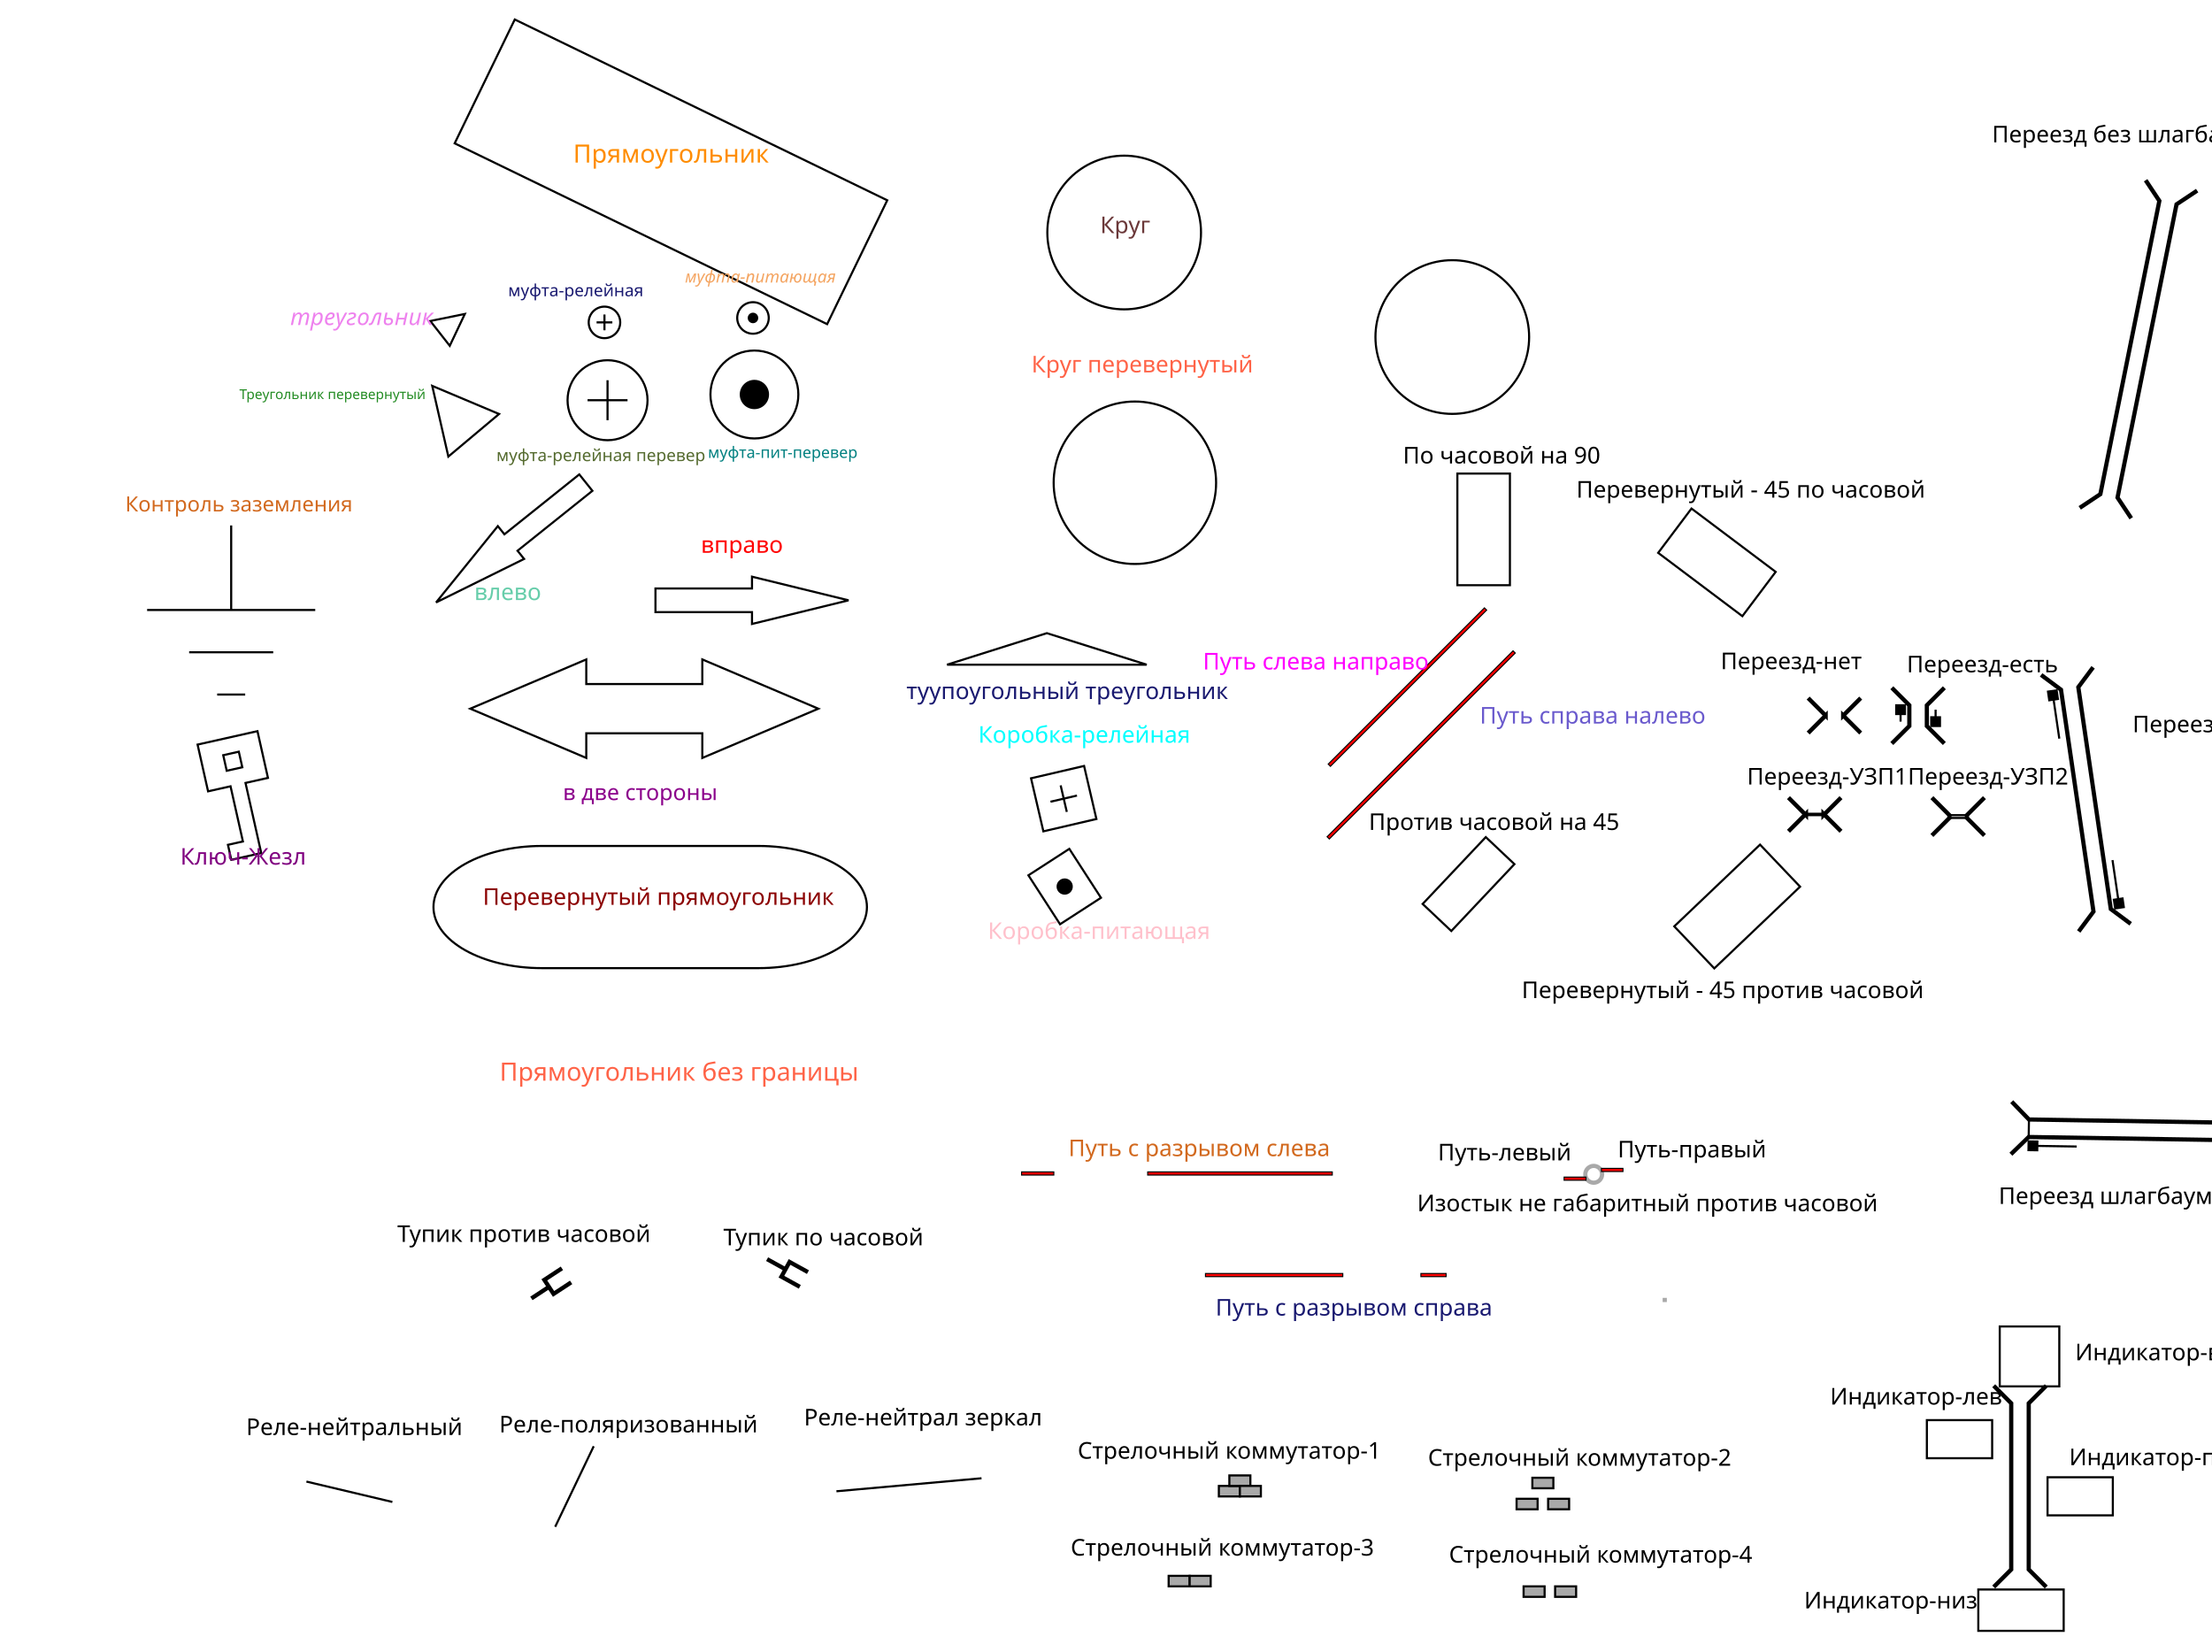
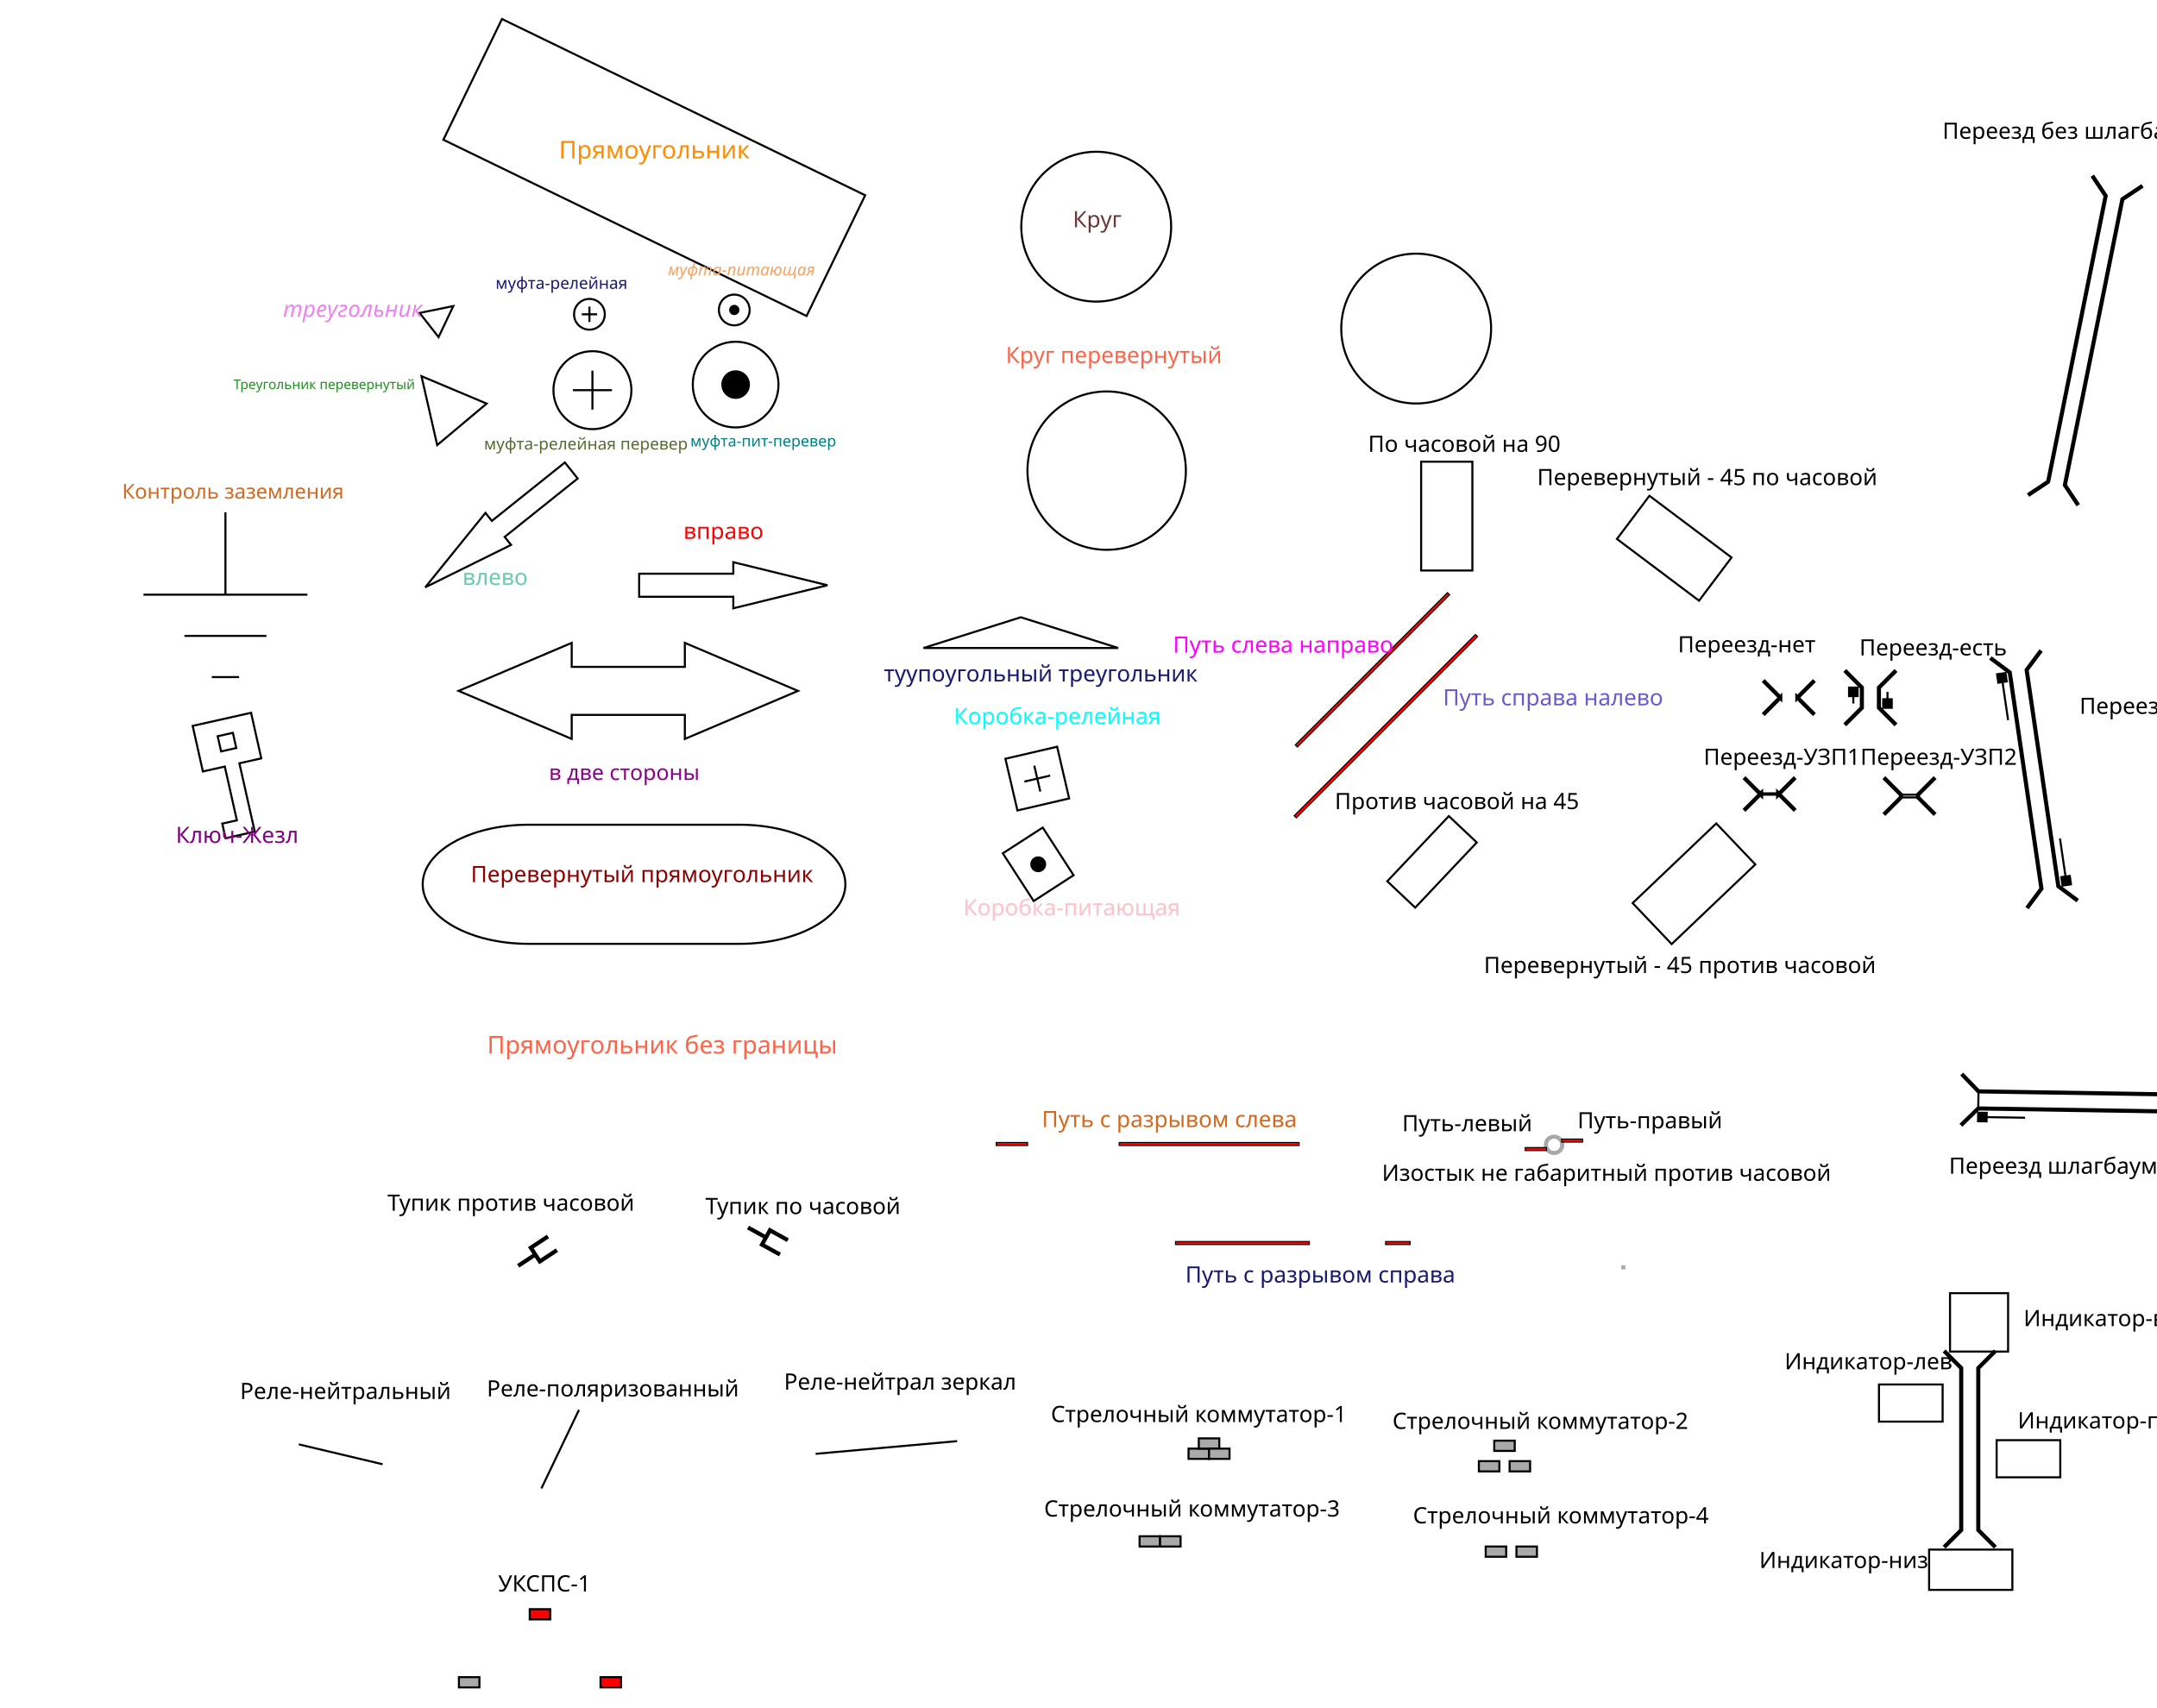
- <svg xmlns="http://www.w3.org/2000/svg" font-family="Segoe UI" viewBox="0 0 2105 1571.874">
+ <svg xmlns="http://www.w3.org/2000/svg" font-family="Segoe UI" viewBox="0 0 2105 1667.056">
  <g class="main-panel" fill-opacity="0" data-first-color="0">
    <g data-object-type="StandardLibrary.IsoJoint" data-state="-2">
      <rect x="1583.213" y="1236.022" width="2" height="2" fill="rgba(255,255,255,0)" fill-opacity="0" stroke="darkgray" stroke-width="2" />
    </g>
    <g data-object-hint="Shape=Rectangle,DrawBorder=True" data-object-type="StandardLibrary.Lamp" data-state="-2">
      <rect class="fill-indicator" transform="rotate(-334.11 638.5,163.5)" x="441.5" y="98" width="394" height="131" fill="rgba(255,255,255,0)" stroke="#000" stroke-width="2" />
      <text x="545.403" y="154.715" font-size="24" text-anchor="start" fill="#FF8C00" fill-opacity="1" stroke-width="0">Прямоугольник</text>
    </g>
    <g data-object-hint="Shape=Triangle,DrawBorder=True" data-object-type="StandardLibrary.Lamp" data-state="-2">
      <polygon class="fill-indicator" transform="rotate(-308.0683 430.556,308)" fill="rgba(255,255,255,0)" stroke="#000" stroke-width="2" points="415.556,323 430.556,293 445.556,323" />
      <text x="276.181" y="309.294" font-size="22" font-style="italic" text-anchor="start" fill="#EE82EE" fill-opacity="1" stroke-width="0">треугольник</text>
    </g>
    <g data-object-hint="Shape=RailEndCoupling,DrawBorder=True" data-object-type="StandardLibrary.Lamp" data-state="-2">
      <g class="line-indicator" stroke="#000" stroke-width="2">
        <circle cx="575.222" cy="306.778" r="15" />
        <line x1="567.722" y1="306.778" x2="582.722" y2="306.778" />
        <line x1="575.222" y1="299.278" x2="575.222" y2="314.278" />
      </g>
      <text x="483.528" y="281.921" font-size="16" text-anchor="start" fill="#191970" fill-opacity="1" stroke-width="0">муфта-релейная</text>
    </g>
    <g data-object-hint="Shape=FeedEndCoupling,DrawBorder=True" data-object-type="StandardLibrary.Lamp" data-state="-2">
      <g stroke="#000" stroke-width="2">
        <circle class="line-indicator" cx="716.556" cy="302.555" r="15" />
        <g fill="#000" fill-opacity="1">
          <circle class="fill-indicator" cx="716.556" cy="302.555" r="5" stroke="#000" stroke-width="0" />
        </g>
      </g>
      <text x="651.831" y="268.875" font-size="16" font-style="italic" text-anchor="start" fill="#F4A460" fill-opacity="1" stroke-width="0">муфта-питающая</text>
    </g>
    <g data-object-hint="Shape=Triangle,DrawBorder=True" data-object-type="StandardLibrary.Lamp" data-state="-2">
      <polygon class="fill-indicator" transform="rotate(-40.008 431.054,390.694)" fill="rgba(255,255,255,0)" stroke="#000" stroke-width="2" points="399.552,421.389 431.054,360 462.556,421.389" />
      <text x="227.815" y="379.769" font-size="13" text-anchor="start" fill="#228B22" fill-opacity="1" stroke-width="0">Треугольник перевернутый</text>
    </g>
    <g data-object-hint="Shape=RailEndCoupling,DrawBorder=True" data-object-type="StandardLibrary.Lamp" data-state="-2">
      <g class="line-indicator" stroke="#000" stroke-width="2">
        <circle cx="578.15" cy="380.839" r="38.05" />
        <line x1="559.125" y1="380.839" x2="597.175" y2="380.839" />
        <line x1="578.15" y1="361.814" x2="578.15" y2="399.864" />
      </g>
      <text x="472.344" y="438.814" font-size="16" text-anchor="start" fill="#556B2F" fill-opacity="1" stroke-width="0">муфта-релейная перевер</text>
    </g>
    <g data-object-hint="Shape=FeedEndCoupling,DrawBorder=True" data-object-type="StandardLibrary.Lamp" data-state="-2">
      <g stroke="#000" stroke-width="2">
        <circle class="line-indicator" cx="717.9" cy="375.394" r="41.828" />
        <g fill="#000" fill-opacity="1">
          <circle class="fill-indicator" cx="717.9" cy="375.394" r="13.943" stroke="#000" stroke-width="0" />
        </g>
      </g>
      <text x="673.645" y="435.746" font-size="15" text-anchor="start" fill="#008080" fill-opacity="1" stroke-width="0">муфта-пит-перевер</text>
    </g>
    <g data-object-hint="Shape=ArrowLeft,DrawBorder=True" data-object-type="StandardLibrary.Lamp" data-state="-2">
      <polygon class="fill-indicator" transform="rotate(-38.6598 486.25,516.25)" fill="rgba(255,255,255,0)" stroke="#000" stroke-width="2" points="395,516.25 486.25,496.25 486.25,506.25 577.5,506.25 577.5,526.25 486.25,526.25 486.25,536.25" />
      <text x="451.32" y="571.016" font-size="22" text-anchor="start" fill="#66CDAA" fill-opacity="1" stroke-width="0">влево</text>
    </g>
    <g data-object-hint="Shape=ArrowRight,DrawBorder=True" data-object-type="StandardLibrary.Lamp" data-state="-2">
      <polygon class="fill-indicator" fill="rgba(255,255,255,0)" stroke="#000" stroke-width="2" points="807.5,571.25 715.625,548.75 715.625,560 623.75,560 623.75,582.5 715.625,582.5 715.625,593.75" />
      <text x="666.945" y="526.016" font-size="22" text-anchor="start" fill="#F00" fill-opacity="1" stroke-width="0">вправо</text>
    </g>
    <g data-object-hint="Shape=ArrowLeftRight,DrawBorder=True" data-object-type="StandardLibrary.Lamp" data-state="-2">
      <polygon class="fill-indicator" fill="rgba(255,255,255,0)" stroke="#000" stroke-width="2" points="778.75,674.375 668.333,627.5 668.333,650.938 557.917,650.938 557.917,627.5 447.5,674.375 557.917,721.25 557.917,697.812 668.333,697.812 668.333,721.25" />
      <text x="535.695" y="761.361" font-size="21" text-anchor="start" fill="#8B008B" fill-opacity="1" stroke-width="0">в две стороны</text>
    </g>
    <g data-object-hint="Shape=RoundRectangle,DrawBorder=True" data-object-type="StandardLibrary.Lamp" data-state="-2">
      <rect class="fill-indicator" x="412.5" y="805" width="412.5" height="116.25" rx="103.125" ry="103.125" fill="rgba(255,255,255,0)" stroke="#000" stroke-width="2" />
      <text x="459.445" y="861.016" font-size="22" text-anchor="start" fill="#8B0000" fill-opacity="1" stroke-width="0">Перевернутый прямоугольник</text>
    </g>
    <g data-object-hint="Shape=Circle,DrawBorder=True" data-object-type="StandardLibrary.Lamp" data-state="-2">
      <circle class="fill-indicator" cx="1069.792" cy="221.25" r="73.125" fill="rgba(255,255,255,0)" stroke="#000" stroke-width="2" />
      <text x="1046.945" y="221.849" font-size="22" text-anchor="start" fill="#6B3839" fill-opacity="1" stroke-width="0">Круг</text>
    </g>
    <g data-object-hint="Shape=Circle,DrawBorder=True" data-object-type="StandardLibrary.Lamp" data-state="-2">
      <circle class="fill-indicator" cx="1079.984" cy="459.375" r="77.292" fill="rgba(255,255,255,0)" stroke="#000" stroke-width="2" />
      <text x="981.528" y="354.349" font-size="22" text-anchor="start" fill="#FF6347" fill-opacity="1" stroke-width="0">Круг перевернутый</text>
    </g>
    <g data-object-hint="Shape=Triangle,DrawBorder=True" data-object-type="StandardLibrary.Lamp" data-state="-2">
      <polygon class="fill-indicator" fill="rgba(255,255,255,0)" stroke="#000" stroke-width="2" points="901.219,632.5 996.219,602.5 1091.219,632.5" />
      <text x="862.539" y="665.183" font-size="22" text-anchor="start" fill="#191970" fill-opacity="1" stroke-width="0">туупоугольный треугольник</text>
    </g>
    <g data-object-hint="Shape=GroundControl,DrawBorder=True" data-object-type="StandardLibrary.Lamp" data-state="-2">
      <g class="line-indicator" stroke="#000" stroke-width="2">
        <line x1="220" y1="500" x2="220" y2="580.455" />
        <line x1="140" y1="580.455" x2="300" y2="580.455" />
        <line x1="180" y1="620.682" x2="260" y2="620.682" />
        <line x1="206.667" y1="660.909" x2="233.333" y2="660.909" />
      </g>
      <text x="119.161" y="486.705" font-size="20" text-anchor="start" fill="#D2691E" fill-opacity="1" stroke-width="0">Контроль заземления</text>
    </g>
    <g data-object-hint="Shape=RailEndBox,DrawBorder=True" data-object-type="StandardLibrary.Lamp" data-state="-2">
      <g class="line-indicator" transform="rotate(-283.0895 1012.273,759.977)" stroke="#000" stroke-width="2">
        <rect x="986.364" y="734.068" width="51.818" height="51.818" />
        <line x1="999.318" y1="759.977" x2="1025.227" y2="759.977" />
        <line x1="1012.273" y1="747.023" x2="1012.273" y2="772.932" />
      </g>
      <text x="930.922" y="706.732" font-size="22" text-anchor="start" fill="#0FF" fill-opacity="1" stroke-width="0">Коробка-релейная</text>
    </g>
    <g data-object-hint="Shape=FeedEndBox,DrawBorder=True" data-object-type="StandardLibrary.Lamp" data-state="-2">
      <g transform="rotate(-122.8935 1013.182,843.614)" stroke="#000" stroke-width="2">
        <rect class="line-indicator" x="985.455" y="820.432" width="55.455" height="46.364" />
        <g fill="#000" fill-opacity="1">
          <circle class="fill-indicator" cx="1013.182" cy="843.614" r="7.727" stroke="#000" stroke-width="0" />
        </g>
      </g>
      <text x="940.07" y="893.493" font-size="22" text-anchor="start" fill="#FFC0CB" fill-opacity="1" stroke-width="0">Коробка-питающая</text>
    </g>
    <g data-object-hint="Shape=KeyBarrel,DrawBorder=True" data-object-type="StandardLibrary.Lamp" data-state="-2">
      <g class="fill-indicator" transform="rotate(-282.6526 229,757.75)" stroke-width="2">
        <path fill-rule="evenodd" stroke="#000" d="M172,728.55H217.6V750.45H286V779.65H271.4V765.05H217.6V786.95H172V728.55zM187.2,750.15H202.4V765.35H187.2V750.15z" />
      </g>
      <text x="171.57" y="822.766" font-size="22" text-anchor="start" fill="#800080" fill-opacity="1" stroke-width="0">Ключ-Жезл</text>
    </g>
    <g data-object-hint="Shape=Rectangle,DrawBorder=False" data-object-type="StandardLibrary.Lamp" data-state="-2">
      <rect class="fill-indicator" x="419.5" y="971.633" width="394" height="131" fill="rgba(255,255,255,0)" stroke="#000" stroke-width="0" />
      <text x="475.403" y="1028.349" font-size="24" text-anchor="start" fill="#FF6347" fill-opacity="1" stroke-width="0">Прямоугольник без границы</text>
    </g>
    <g data-object-hint="Shape=Circle,DrawBorder=True" data-object-type="StandardLibrary.Lamp" data-state="-2">
      <circle class="fill-indicator" cx="1382.042" cy="320.717" r="73.125" fill="rgba(255,255,255,0)" stroke="#000" stroke-width="2" />
    </g>
    <g data-object-type="StandardLibrary.RailUnitEx" data-state="-2">
      <g transform="rotate(-45 1264.659,728.523)" stroke="#000" stroke-width="0">
        <line class="rc-line-outer" x1="1264.659" y1="728.523" x2="1475.909" y2="728.523" stroke="#000" stroke-width="4" />
        <line class="rc-line-inner" x1="1265.659" y1="728.523" x2="1474.909" y2="728.523" stroke="red" stroke-width="2" />
      </g>
      <text x="1144.729" y="637.039" font-size="22" text-anchor="start" fill="#F0F" fill-opacity="1" stroke-width="0">Путь слева направо</text>
    </g>
    <g data-object-type="StandardLibrary.RailUnitEx" data-state="-2">
      <g transform="rotate(-45 1441.25,620)" stroke="#000" stroke-width="0">
        <line class="rc-line-outer" x1="1190" y1="620" x2="1441.25" y2="620" stroke="#000" stroke-width="4" />
        <line class="rc-line-inner" x1="1191" y1="620" x2="1440.25" y2="620" stroke="red" stroke-width="2" />
      </g>
      <text x="1408.195" y="688.516" font-size="22" text-anchor="start" fill="#6A5ACD" fill-opacity="1" stroke-width="0">Путь справа налево</text>
    </g>
    <g data-object-hint="Shape=Rectangle,DrawBorder=True" data-object-type="StandardLibrary.Lamp" data-state="-2">
      <rect class="fill-indicator" transform="rotate(-270 1411.875,503.75)" x="1358.75" y="478.75" width="106.25" height="50" fill="rgba(255,255,255,0)" stroke="#000" stroke-width="2" />
      <text x="1335.07" y="441.016" font-size="22" text-anchor="start" fill="#000" fill-opacity="1" stroke-width="0">По часовой на 90</text>
    </g>
    <g data-object-hint="Shape=Rectangle,DrawBorder=True" data-object-type="StandardLibrary.Lamp" data-state="-2">
      <rect class="fill-indicator" transform="rotate(-46.6366 1397.5,841.25)" x="1353.75" y="822.5" width="87.5" height="37.5" fill="rgba(255,255,255,0)" stroke="#000" stroke-width="2" />
      <text x="1302.57" y="789.766" font-size="22" text-anchor="start" fill="#000" fill-opacity="1" stroke-width="0">Против часовой на 45</text>
    </g>
    <g data-object-hint="Shape=Rectangle,DrawBorder=True" data-object-type="StandardLibrary.Lamp" data-state="-2">
      <rect class="fill-indicator" transform="rotate(-323.056 1633.875,535.125)" x="1583.75" y="508.75" width="100.25" height="52.75" fill="rgba(255,255,255,0)" stroke="#000" stroke-width="2" />
      <text x="1500.07" y="473.516" font-size="22" text-anchor="start" fill="#000" fill-opacity="1" stroke-width="0">Перевернутый - 45 по часовой</text>
    </g>
    <g data-object-hint="Shape=Rectangle,DrawBorder=True" data-object-type="StandardLibrary.Lamp" data-state="-2">
      <rect class="fill-indicator" transform="rotate(-43.6096 1653.138,862.625)" x="1596.763" y="835" width="112.75" height="55.25" fill="rgba(255,255,255,0)" stroke="#000" stroke-width="2" />
      <text x="1448.083" y="949.766" font-size="22" text-anchor="start" fill="#000" fill-opacity="1" stroke-width="0">Перевернутый - 45 против часовой</text>
    </g>
    <g data-object-type="StandardLibrary.RailUnitWithIntersection" data-state="-2">
      <g stroke="#000" stroke-width="0">
        <line class="rc-line-outer" x1="971.667" y1="1116.667" x2="1003.333" y2="1116.667" stroke="#000" stroke-width="4" />
        <line class="rc-line-inner" x1="972.667" y1="1116.667" x2="1002.333" y2="1116.667" stroke="red" stroke-width="2" />
        <line class="rc-line-outer" x1="1091.667" y1="1116.667" x2="1268.333" y2="1116.667" stroke="#000" stroke-width="4" />
        <line class="rc-line-inner" x1="1092.667" y1="1116.667" x2="1267.333" y2="1116.667" stroke="red" stroke-width="2" />
      </g>
      <text x="1016.737" y="1100.183" font-size="22" text-anchor="start" fill="#D2691E" fill-opacity="1" stroke-width="0">Путь с разрывом слева</text>
    </g>
    <g data-object-type="StandardLibrary.RailUnitWithIntersection" data-state="-2">
      <g stroke="#000" stroke-width="0">
        <line class="rc-line-outer" x1="1146.667" y1="1213.333" x2="1278.333" y2="1213.333" stroke="#000" stroke-width="4" />
        <line class="rc-line-inner" x1="1147.667" y1="1213.333" x2="1277.333" y2="1213.333" stroke="red" stroke-width="2" />
        <line class="rc-line-outer" x1="1351.667" y1="1213.333" x2="1376.667" y2="1213.333" stroke="#000" stroke-width="4" />
        <line class="rc-line-inner" x1="1352.667" y1="1213.333" x2="1375.667" y2="1213.333" stroke="red" stroke-width="2" />
      </g>
      <text x="1156.737" y="1251.849" font-size="22" text-anchor="start" fill="#191970" fill-opacity="1" stroke-width="0">Путь с разрывом справа</text>
    </g>
    <g data-object-type="StandardLibrary.IsoJoint" data-state="-2">
      <circle transform="rotate(-31.2284 1516.606,1117.45)" cx="1516.606" cy="1117.45" r="8" fill="rgba(255,255,255,0)" fill-opacity="0" stroke="darkgray" stroke-width="4" />
      <text x="1348.599" y="1152.581" font-size="22" text-anchor="start" fill="#000" fill-opacity="1" stroke-width="0">Изостык не габаритный против часовой</text>
    </g>
    <g data-object-type="StandardLibrary.RailTerminator" data-state="-2">
      <g transform="rotate(-331.073 747.491,1207.855)" fill="rgba(255,255,255,0)" fill-opacity="0" stroke="#000" stroke-width="4">
        <polyline class="rc-terminator" points="727.491,1207.855 747.491,1207.855" />
        <polyline class="rc-terminator" points="767.491,1199.855 747.491,1199.855 747.491,1215.855 767.491,1215.855" />
      </g>
      <text x="688.394" y="1185.038" font-size="22" text-anchor="start" fill="#000" fill-opacity="1" stroke-width="0">Тупик по часовой</text>
    </g>
    <g data-object-type="StandardLibrary.RailTerminator" data-state="-2">
      <g transform="rotate(-33.2749 522.394,1224.578)" fill="rgba(255,255,255,0)" fill-opacity="0" stroke="#000" stroke-width="4">
        <polyline class="rc-terminator" points="502.394,1224.578 522.394,1224.578" />
        <polyline class="rc-terminator" points="542.394,1216.578 522.394,1216.578 522.394,1232.578 542.394,1232.578" />
      </g>
      <text x="378.131" y="1181.76" font-size="22" text-anchor="start" fill="#000" fill-opacity="1" stroke-width="0">Тупик против часовой</text>
    </g>
    <g data-object-hint="RailCrossingType=0" data-object-type="StandardLibrary.RailCrossing" data-state="-2">
      <g transform="rotate(-348.624 2035,332.333)" stroke="#000">
        <g class="rail-crossing" fill-opacity="0" stroke-width="4">
          <polyline points="2010,173.333 2026.667,190 2026.667,474.667 2010,491.333" />
          <polyline points="2060,173.333 2043.333,190 2043.333,474.667 2060,491.333" />
        </g>
      </g>
      <text x="1895.655" y="135.475" font-size="22" text-anchor="start" fill="#000" fill-opacity="1" stroke-width="0">Переезд без шлагбаума</text>
    </g>
    <g data-object-hint="RailCrossingType=1" data-object-type="StandardLibrary.RailCrossing" data-state="-2">
      <g transform="rotate(-8.33367 1985,760.667)" stroke="#000">
        <g class="rail-crossing" fill-opacity="0" stroke-width="4">
          <polyline points="1960,637.31 1976.667,653.977 1976.667,867.357 1960,884.023" />
          <polyline points="2010,637.31 1993.333,653.977 1993.333,867.357 2010,884.023" />
        </g>
        <g stroke-opacity="1">
          <line class="rail-crossing-bar-open" x1="1968.333" y1="658.143" x2="1968.333" y2="699.81" stroke-width="2" />
          <line class="rail-crossing-bar-open" x1="2001.667" y1="863.19" x2="2001.667" y2="821.523" stroke-width="2" />
        </g>
        <g stroke-opacity="0">
          <line class="rail-crossing-bar-closed" x1="1968.333" y1="658.143" x2="2010" y2="658.143" stroke-width="2" />
          <line class="rail-crossing-bar-closed" x1="2001.667" y1="863.19" x2="1960" y2="863.19" stroke-width="2" />
        </g>
        <g fill="#000" fill-opacity="1">
          <rect class="rail-crossing-bar-base" x="1964.167" y="653.977" width="8.333" height="8.333" stroke-width="2" />
          <rect class="rail-crossing-bar-base" x="1997.5" y="859.023" width="8.333" height="8.333" stroke-width="2" />
        </g>
      </g>
      <text x="2029.407" y="696.812" font-size="22" text-anchor="start" fill="#000" fill-opacity="1" stroke-width="0">Переезд с шлагбаумом</text>
    </g>
    <g data-object-hint="RailCrossingType=2" data-object-type="StandardLibrary.RailCrossing" data-state="-2">
      <g transform="rotate(-269.0924 2060,1075.667)" stroke="#000">
        <g class="rail-crossing" fill-opacity="0" stroke-width="4">
          <polyline points="2035,929.667 2051.667,946.333 2051.667,1205 2035,1221.667" />
          <polyline points="2085,929.667 2068.333,946.333 2068.333,1205 2085,1221.667" />
        </g>
        <g stroke-opacity="1">
          <line class="rail-crossing-bar-open" x1="2043.333" y1="950.5" x2="2043.333" y2="992.167" stroke-width="2" />
          <line class="rail-crossing-bar-open" x1="2076.667" y1="1200.833" x2="2076.667" y2="1159.167" stroke-width="2" />
        </g>
        <g stroke-opacity="0">
          <line class="rail-crossing-bar-closed" x1="2043.333" y1="950.5" x2="2085" y2="950.5" stroke-width="2" />
          <line class="rail-crossing-bar-closed" x1="2076.667" y1="1200.833" x2="2035" y2="1200.833" stroke-width="2" />
        </g>
        <g fill="#000" fill-opacity="1">
          <rect class="rail-crossing-bar-base" x="2039.167" y="946.333" width="8.333" height="8.333" stroke-width="2" />
          <rect class="rail-crossing-bar-base" x="2072.5" y="1196.667" width="8.333" height="8.333" stroke-width="2" />
        </g>
        <g stroke-opacity="1">
          <line class="rail-crossing-uzp" x1="2051.667" y1="946.333" x2="2068.333" y2="946.333" stroke-width="2" />
          <line class="rail-crossing-uzp" x1="2051.667" y1="1205" x2="2068.333" y2="1205" stroke-width="2" />
        </g>
      </g>
      <text x="1901.955" y="1145.665" font-size="22" text-anchor="start" fill="#000" fill-opacity="1" stroke-width="0">Переезд шлагбаум и УЗП</text>
    </g>
    <g data-object-type="StandardLibrary.RailUnitEx" data-state="-2">
      <g stroke="#000" stroke-width="0">
        <line class="rc-line-outer" x1="1523.447" y1="1113.302" x2="1544.962" y2="1113.302" stroke="#000" stroke-width="4" />
        <line class="rc-line-inner" x1="1524.447" y1="1113.302" x2="1543.962" y2="1113.302" stroke="red" stroke-width="2" />
      </g>
      <text x="1539.426" y="1101.363" font-size="22" text-anchor="start" fill="#000" fill-opacity="1" stroke-width="0">Путь-правый</text>
    </g>
    <g data-object-type="StandardLibrary.RailUnitEx" data-state="-2">
      <g stroke="#000" stroke-width="0">
        <line class="rc-line-outer" x1="1487.947" y1="1121.597" x2="1509.765" y2="1121.597" stroke="#000" stroke-width="4" />
        <line class="rc-line-inner" x1="1488.947" y1="1121.597" x2="1508.765" y2="1121.597" stroke="red" stroke-width="2" />
      </g>
      <text x="1368.32" y="1104.204" font-size="22" text-anchor="start" fill="#000" fill-opacity="1" stroke-width="0">Путь-левый</text>
    </g>
    <g data-object-hint="RailCrossingType=0" data-object-type="StandardLibrary.RailCrossing" data-state="-2">
      <g stroke="#000">
        <g class="rail-crossing" fill-opacity="0" stroke-width="4">
          <polyline points="1897.265,1318.661 1913.932,1335.328 1913.932,1493.494 1897.265,1510.161" />
          <polyline points="1947.265,1318.661 1930.598,1335.328 1930.598,1493.494 1947.265,1510.161" />
        </g>
      </g>
    </g>
    <g data-object-hint="Shape=Rectangle,DrawBorder=True" data-object-type="StandardLibrary.Lamp" data-state="-2">
      <rect class="fill-indicator" x="1833.667" y="1351.367" width="62.125" height="36.25" fill="rgba(255,255,255,0)" stroke="#000" stroke-width="2" />
      <text x="1741.549" y="1336.55" font-size="22" text-anchor="start" fill="#000" fill-opacity="1" stroke-width="0">Индикатор-лев</text>
    </g>
    <g data-object-hint="Shape=Rectangle,DrawBorder=True" data-object-type="StandardLibrary.Lamp" data-state="-2">
      <rect class="fill-indicator" x="1948.5" y="1405.733" width="62.125" height="36.25" fill="rgba(255,255,255,0)" stroke="#000" stroke-width="2" />
      <text x="1969.049" y="1394.249" font-size="22" text-anchor="start" fill="#000" fill-opacity="1" stroke-width="0">Индикатор-прав</text>
    </g>
    <g data-object-hint="Shape=Rectangle,DrawBorder=True" data-object-type="StandardLibrary.Lamp" data-state="-2">
      <rect class="fill-indicator" x="1903.015" y="1262.242" width="56.667" height="57" fill="rgba(255,255,255,0)" stroke="#000" stroke-width="2" />
      <text x="1974.752" y="1294.425" font-size="22" text-anchor="start" fill="#000" fill-opacity="1" stroke-width="0">Индикатор-верх</text>
    </g>
    <g data-object-hint="Shape=Rectangle,DrawBorder=True" data-object-type="StandardLibrary.Lamp" data-state="-2">
      <rect class="fill-indicator" x="1882.604" y="1512.541" width="81.245" height="39.333" fill="rgba(255,255,255,0)" stroke="#000" stroke-width="2" />
      <text x="1716.84" y="1530.557" font-size="22" text-anchor="start" fill="#000" fill-opacity="1" stroke-width="0">Индикатор-низ</text>
    </g>
    <g data-object-hint="RailCrossingType=1" data-object-type="StandardLibrary.RailCrossing" data-state="-2">
      <g stroke="#000">
        <g class="rail-crossing" fill-opacity="0" stroke-width="4">
          <polyline points="1720.682,664.273 1737.348,680.939 1737.348,680.858 1720.682,697.525" />
          <polyline points="1770.682,664.273 1754.015,680.939 1754.015,680.858 1770.682,697.525" />
        </g>
      </g>
      <text x="1637.418" y="636.748" font-size="22" text-anchor="start" fill="#000" fill-opacity="1" stroke-width="0">Переезд-нет</text>
    </g>
    <g data-object-hint="RailCrossingType=1" data-object-type="StandardLibrary.RailCrossing" data-state="-2">
      <g stroke="#000">
        <g class="rail-crossing" fill-opacity="0" stroke-width="4">
          <polyline points="1800.305,654.466 1816.972,671.133 1816.972,690.858 1800.305,707.525" />
          <polyline points="1850.305,654.466 1833.638,671.133 1833.638,690.858 1850.305,707.525" />
        </g>
        <g stroke-opacity="1">
          <line class="rail-crossing-bar-open" x1="1808.638" y1="675.3" x2="1808.638" y2="686.692" stroke-width="2" />
          <line class="rail-crossing-bar-open" x1="1841.972" y1="686.692" x2="1841.972" y2="675.3" stroke-width="2" />
        </g>
        <g stroke-opacity="0">
          <line class="rail-crossing-bar-closed" x1="1808.638" y1="675.3" x2="1850.305" y2="675.3" stroke-width="2" />
          <line class="rail-crossing-bar-closed" x1="1841.972" y1="686.692" x2="1800.305" y2="686.692" stroke-width="2" />
        </g>
        <g fill="#000" fill-opacity="1">
          <rect class="rail-crossing-bar-base" x="1804.472" y="671.133" width="8.333" height="8.333" stroke-width="2" />
          <rect class="rail-crossing-bar-base" x="1837.805" y="682.525" width="8.333" height="8.333" stroke-width="2" />
        </g>
      </g>
      <text x="1814.542" y="639.762" font-size="22" text-anchor="start" fill="#000" fill-opacity="1" stroke-width="0">Переезд-есть</text>
    </g>
    <g data-object-hint="RailCrossingType=2" data-object-type="StandardLibrary.RailCrossing" data-state="-2">
      <g stroke="#000">
        <g class="rail-crossing" fill-opacity="0" stroke-width="4">
          <polyline points="1701.949,759.025 1718.616,775.692 1718.616,774.358 1701.949,791.025" />
          <polyline points="1751.949,759.025 1735.283,775.692 1735.283,774.358 1751.949,791.025" />
        </g>
        <g stroke-opacity="1">
          <line class="rail-crossing-uzp" x1="1718.616" y1="775.692" x2="1735.283" y2="775.692" stroke-width="2" />
          <line class="rail-crossing-uzp" x1="1718.616" y1="774.358" x2="1735.283" y2="774.358" stroke-width="2" />
        </g>
      </g>
      <text x="1662.519" y="746.541" font-size="22" text-anchor="start" fill="#000" fill-opacity="1" stroke-width="0">Переезд-УЗП1</text>
    </g>
    <g data-object-hint="RailCrossingType=2" data-object-type="StandardLibrary.RailCrossing" data-state="-2">
      <g stroke="#000">
        <g class="rail-crossing" fill-opacity="0" stroke-width="4">
          <polyline points="1838.449,759.025 1855.116,775.692 1855.116,778.358 1838.449,795.025" />
          <polyline points="1888.449,759.025 1871.783,775.692 1871.783,778.358 1888.449,795.025" />
        </g>
        <g stroke-opacity="1">
          <line class="rail-crossing-uzp" x1="1855.116" y1="775.692" x2="1871.783" y2="775.692" stroke-width="2" />
          <line class="rail-crossing-uzp" x1="1855.116" y1="778.358" x2="1871.783" y2="778.358" stroke-width="2" />
        </g>
      </g>
      <text x="1815.519" y="746.541" font-size="22" text-anchor="start" fill="#000" fill-opacity="1" stroke-width="0">Переезд-УЗП2</text>
    </g>
    <g data-object-type="StandardLibrary.Relay" data-state="-2" data-object-hint="RelayShape=TypeN">
      <line transform="rotate(-26.02959 332.5,1419.541)" x1="300" y1="1392.874" x2="365" y2="1446.207" stroke="#000" stroke-width="2" />
      <text x="234.237" y="1365.557" font-size="22" text-anchor="start" fill="#000" fill-opacity="1" stroke-width="0">Реле-нейтральный</text>
    </g>
    <g data-object-type="StandardLibrary.Relay" data-state="-2" data-object-hint="RelayShape=TypeP">
      <line x1="528.333" y1="1452.874" x2="565" y2="1376.207" stroke="#000" stroke-width="2" />
      <text x="475.07" y="1363.057" font-size="22" text-anchor="start" fill="#000" fill-opacity="1" stroke-width="0">Реле-поляризованный</text>
    </g>
    <g data-object-type="StandardLibrary.Relay" data-state="-2" data-object-hint="RelayShape=TypeNMirror">
      <line transform="rotate(-346.908 865,1412.874)" x1="799.167" y1="1434.541" x2="930.833" y2="1391.207" stroke="#000" stroke-width="2" />
      <text x="765.07" y="1356.39" font-size="22" text-anchor="start" fill="#000" fill-opacity="1" stroke-width="0">Реле-нейтрал зеркал</text>
    </g>
    <g data-object-type="StandardLibrary.JunctionSwitch" data-state="-2">
      <g fill="darkgray" fill-opacity="1" stroke="#000" stroke-width="2">
        <rect x="1159.891" y="1413.985" width="20" height="10" />
        <rect x="1169.891" y="1403.985" width="20" height="10" />
        <rect x="1179.891" y="1413.985" width="20" height="10" />
      </g>
      <text x="1025.517" y="1388.057" font-size="22" text-anchor="start" fill="#000" fill-opacity="1" stroke-width="0">Стрелочный коммутатор-1</text>
    </g>
    <g data-object-type="StandardLibrary.JunctionSwitch" data-state="-2">
      <g fill="darkgray" fill-opacity="1" stroke="#000" stroke-width="2">
        <rect x="1443.225" y="1426.207" width="20" height="10" />
        <rect x="1458.225" y="1406.207" width="20" height="10" />
        <rect x="1473.225" y="1426.207" width="20" height="10" />
      </g>
      <text x="1358.85" y="1394.723" font-size="22" text-anchor="start" fill="#000" fill-opacity="1" stroke-width="0">Стрелочный коммутатор-2</text>
    </g>
    <g data-object-type="StandardLibrary.JunctionSwitchWithoutNoControl" data-state="-2">
      <g fill="darkgray" fill-opacity="1" stroke="#000" stroke-width="2">
        <rect x="1112.114" y="1499.541" width="20" height="10" />
        <rect x="1132.114" y="1499.541" width="20" height="10" />
      </g>
      <text x="1018.85" y="1480.279" font-size="22" text-anchor="start" fill="#000" fill-opacity="1" stroke-width="0">Стрелочный коммутатор-3</text>
    </g>
    <g data-object-type="StandardLibrary.JunctionSwitchWithoutNoControl" data-state="-2">
      <g fill="darkgray" fill-opacity="1" stroke="#000" stroke-width="2">
        <rect x="1449.891" y="1509.541" width="20" height="10" />
        <rect x="1479.891" y="1509.541" width="20" height="10" />
      </g>
      <text x="1378.85" y="1486.945" font-size="22" text-anchor="start" fill="#000" fill-opacity="1" stroke-width="0">Стрелочный коммутатор-4</text>
    </g>
+     <g data-object-type="StandardLibrary.Uksps" data-state="-2">
+       <g fill="darkgray" fill-opacity="1" stroke="#000" stroke-width="2">
+         <rect x="447.865" y="1637.056" width="20" height="10" />
+         <rect x="516.956" y="1570.692" width="20" height="10" fill="red" />
+         <rect x="586.046" y="1637.056" width="20" height="10" fill="red" />
+       </g>
+       <text x="486.116" y="1553.39" font-size="22" text-anchor="start" fill="#000" fill-opacity="1" stroke-width="0">УКСПС-1</text>
+     </g>
  </g>
</svg>
